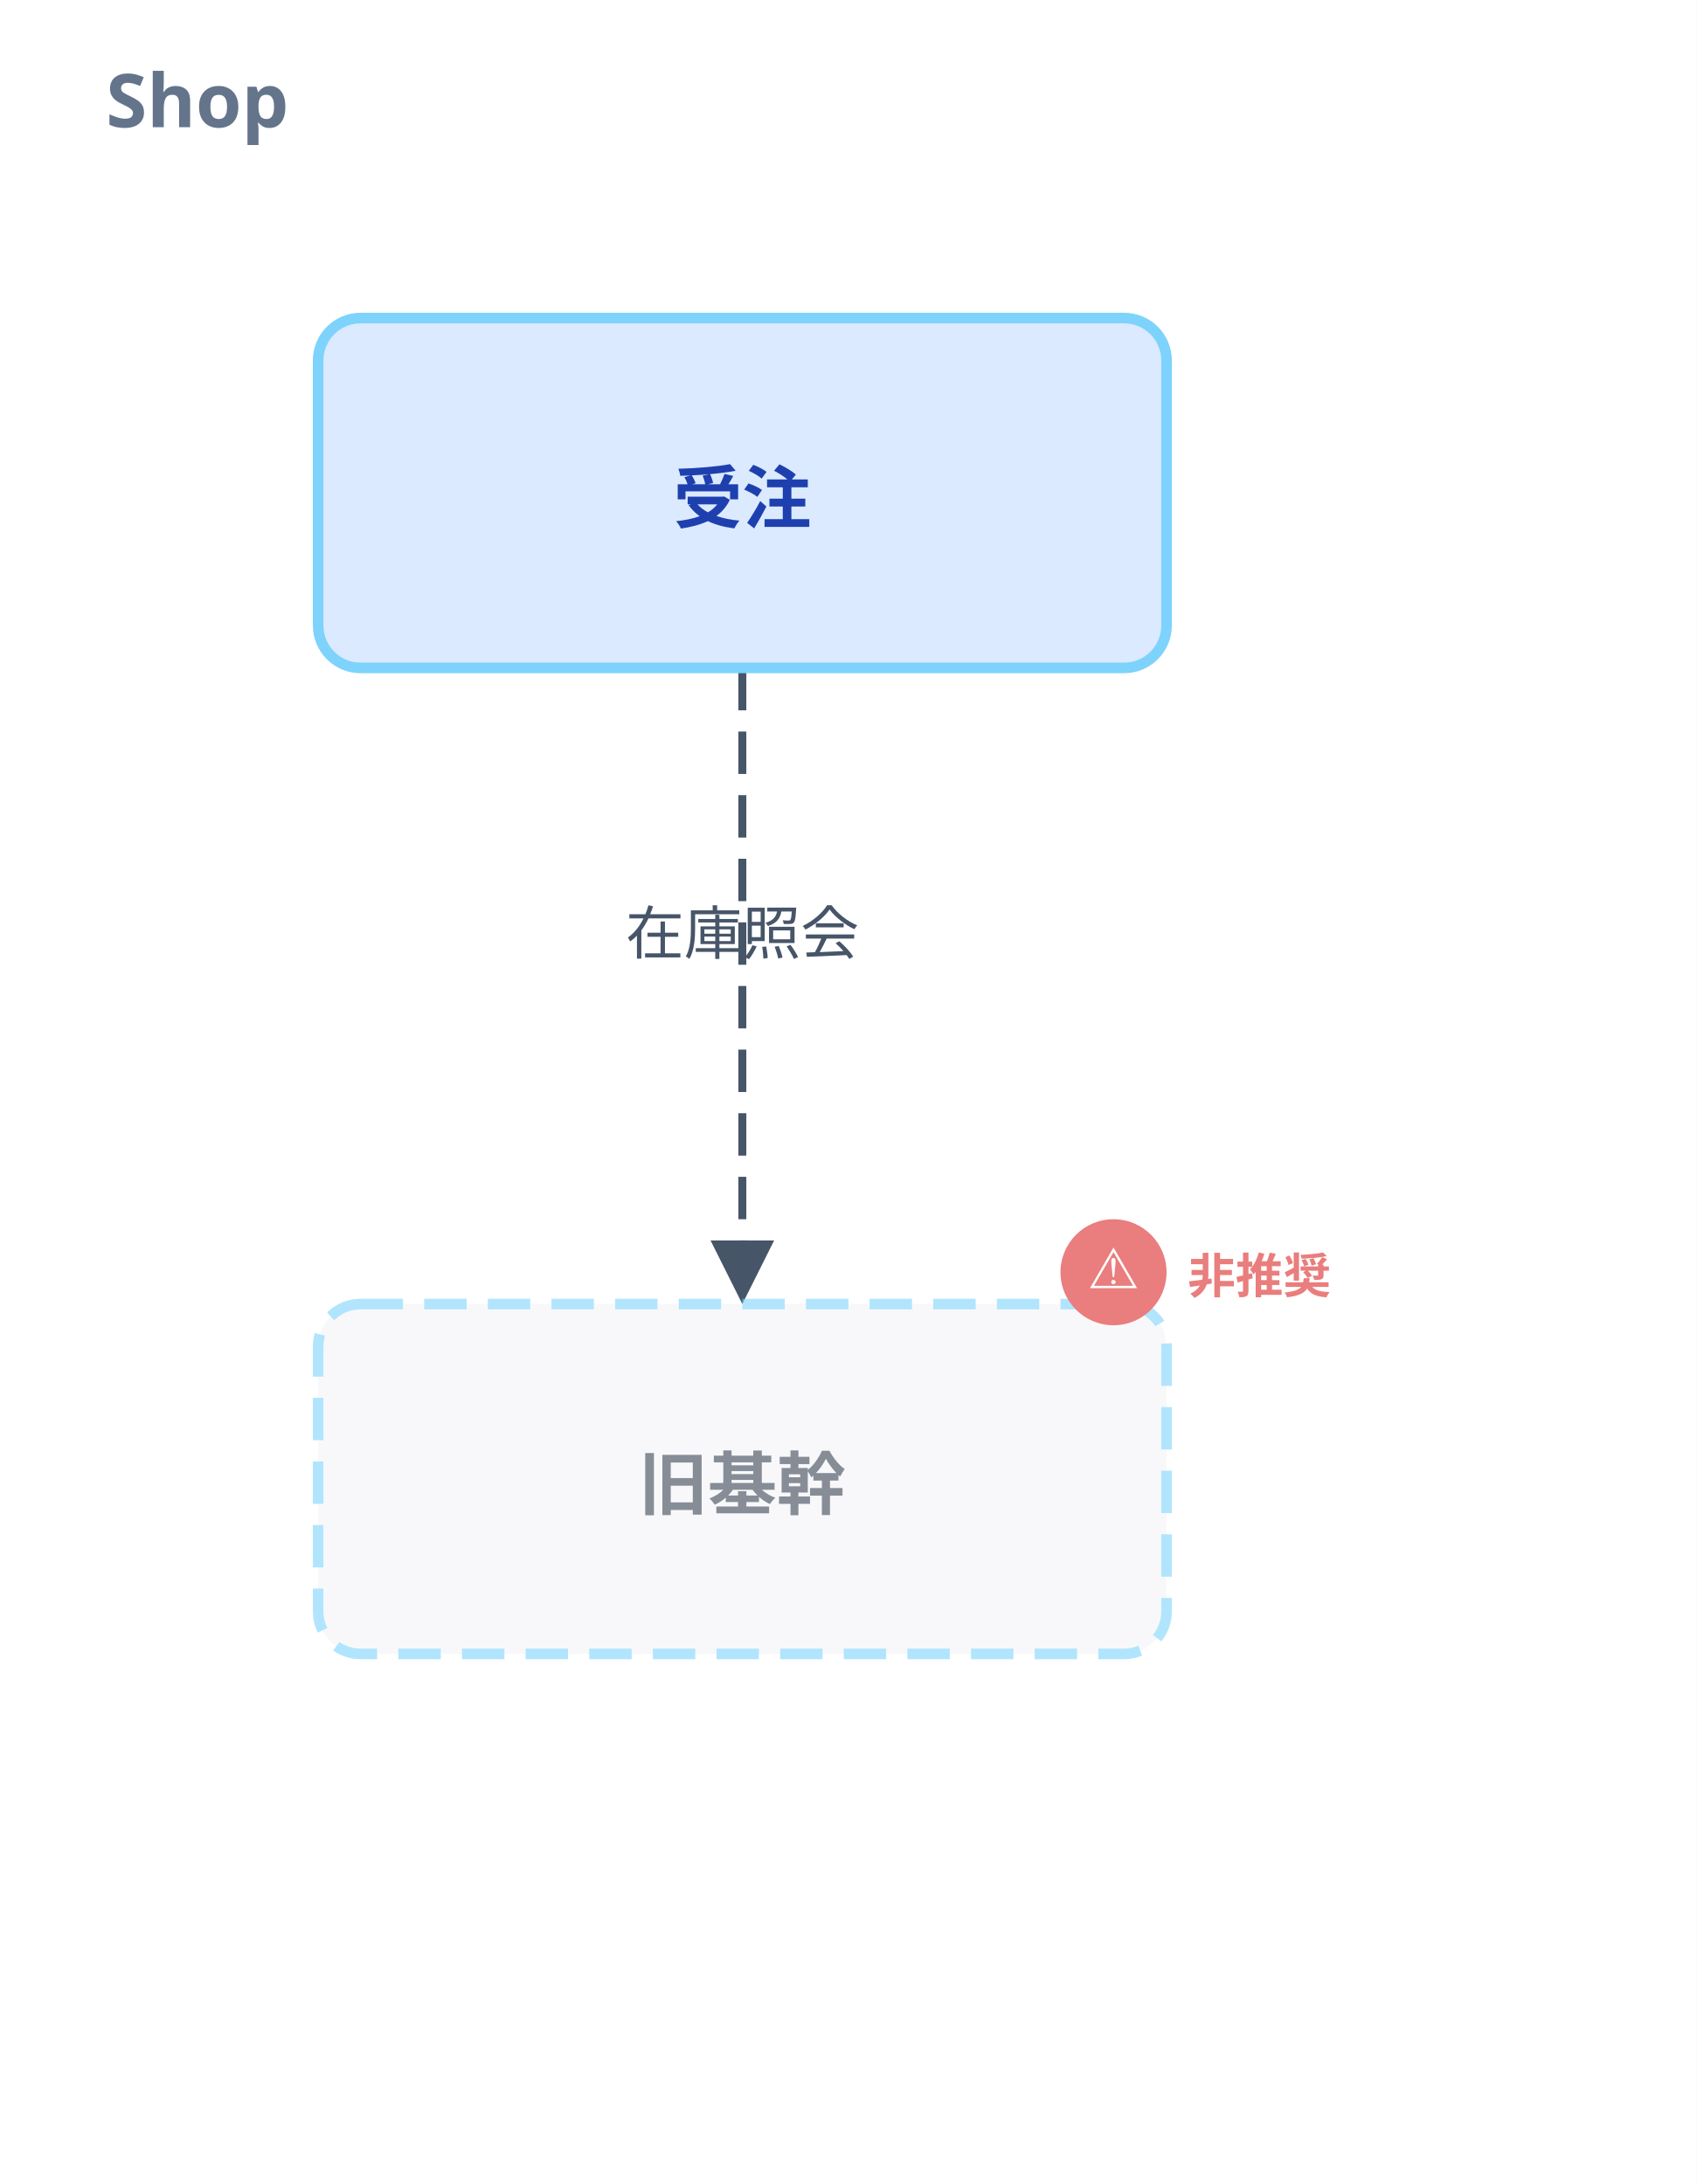
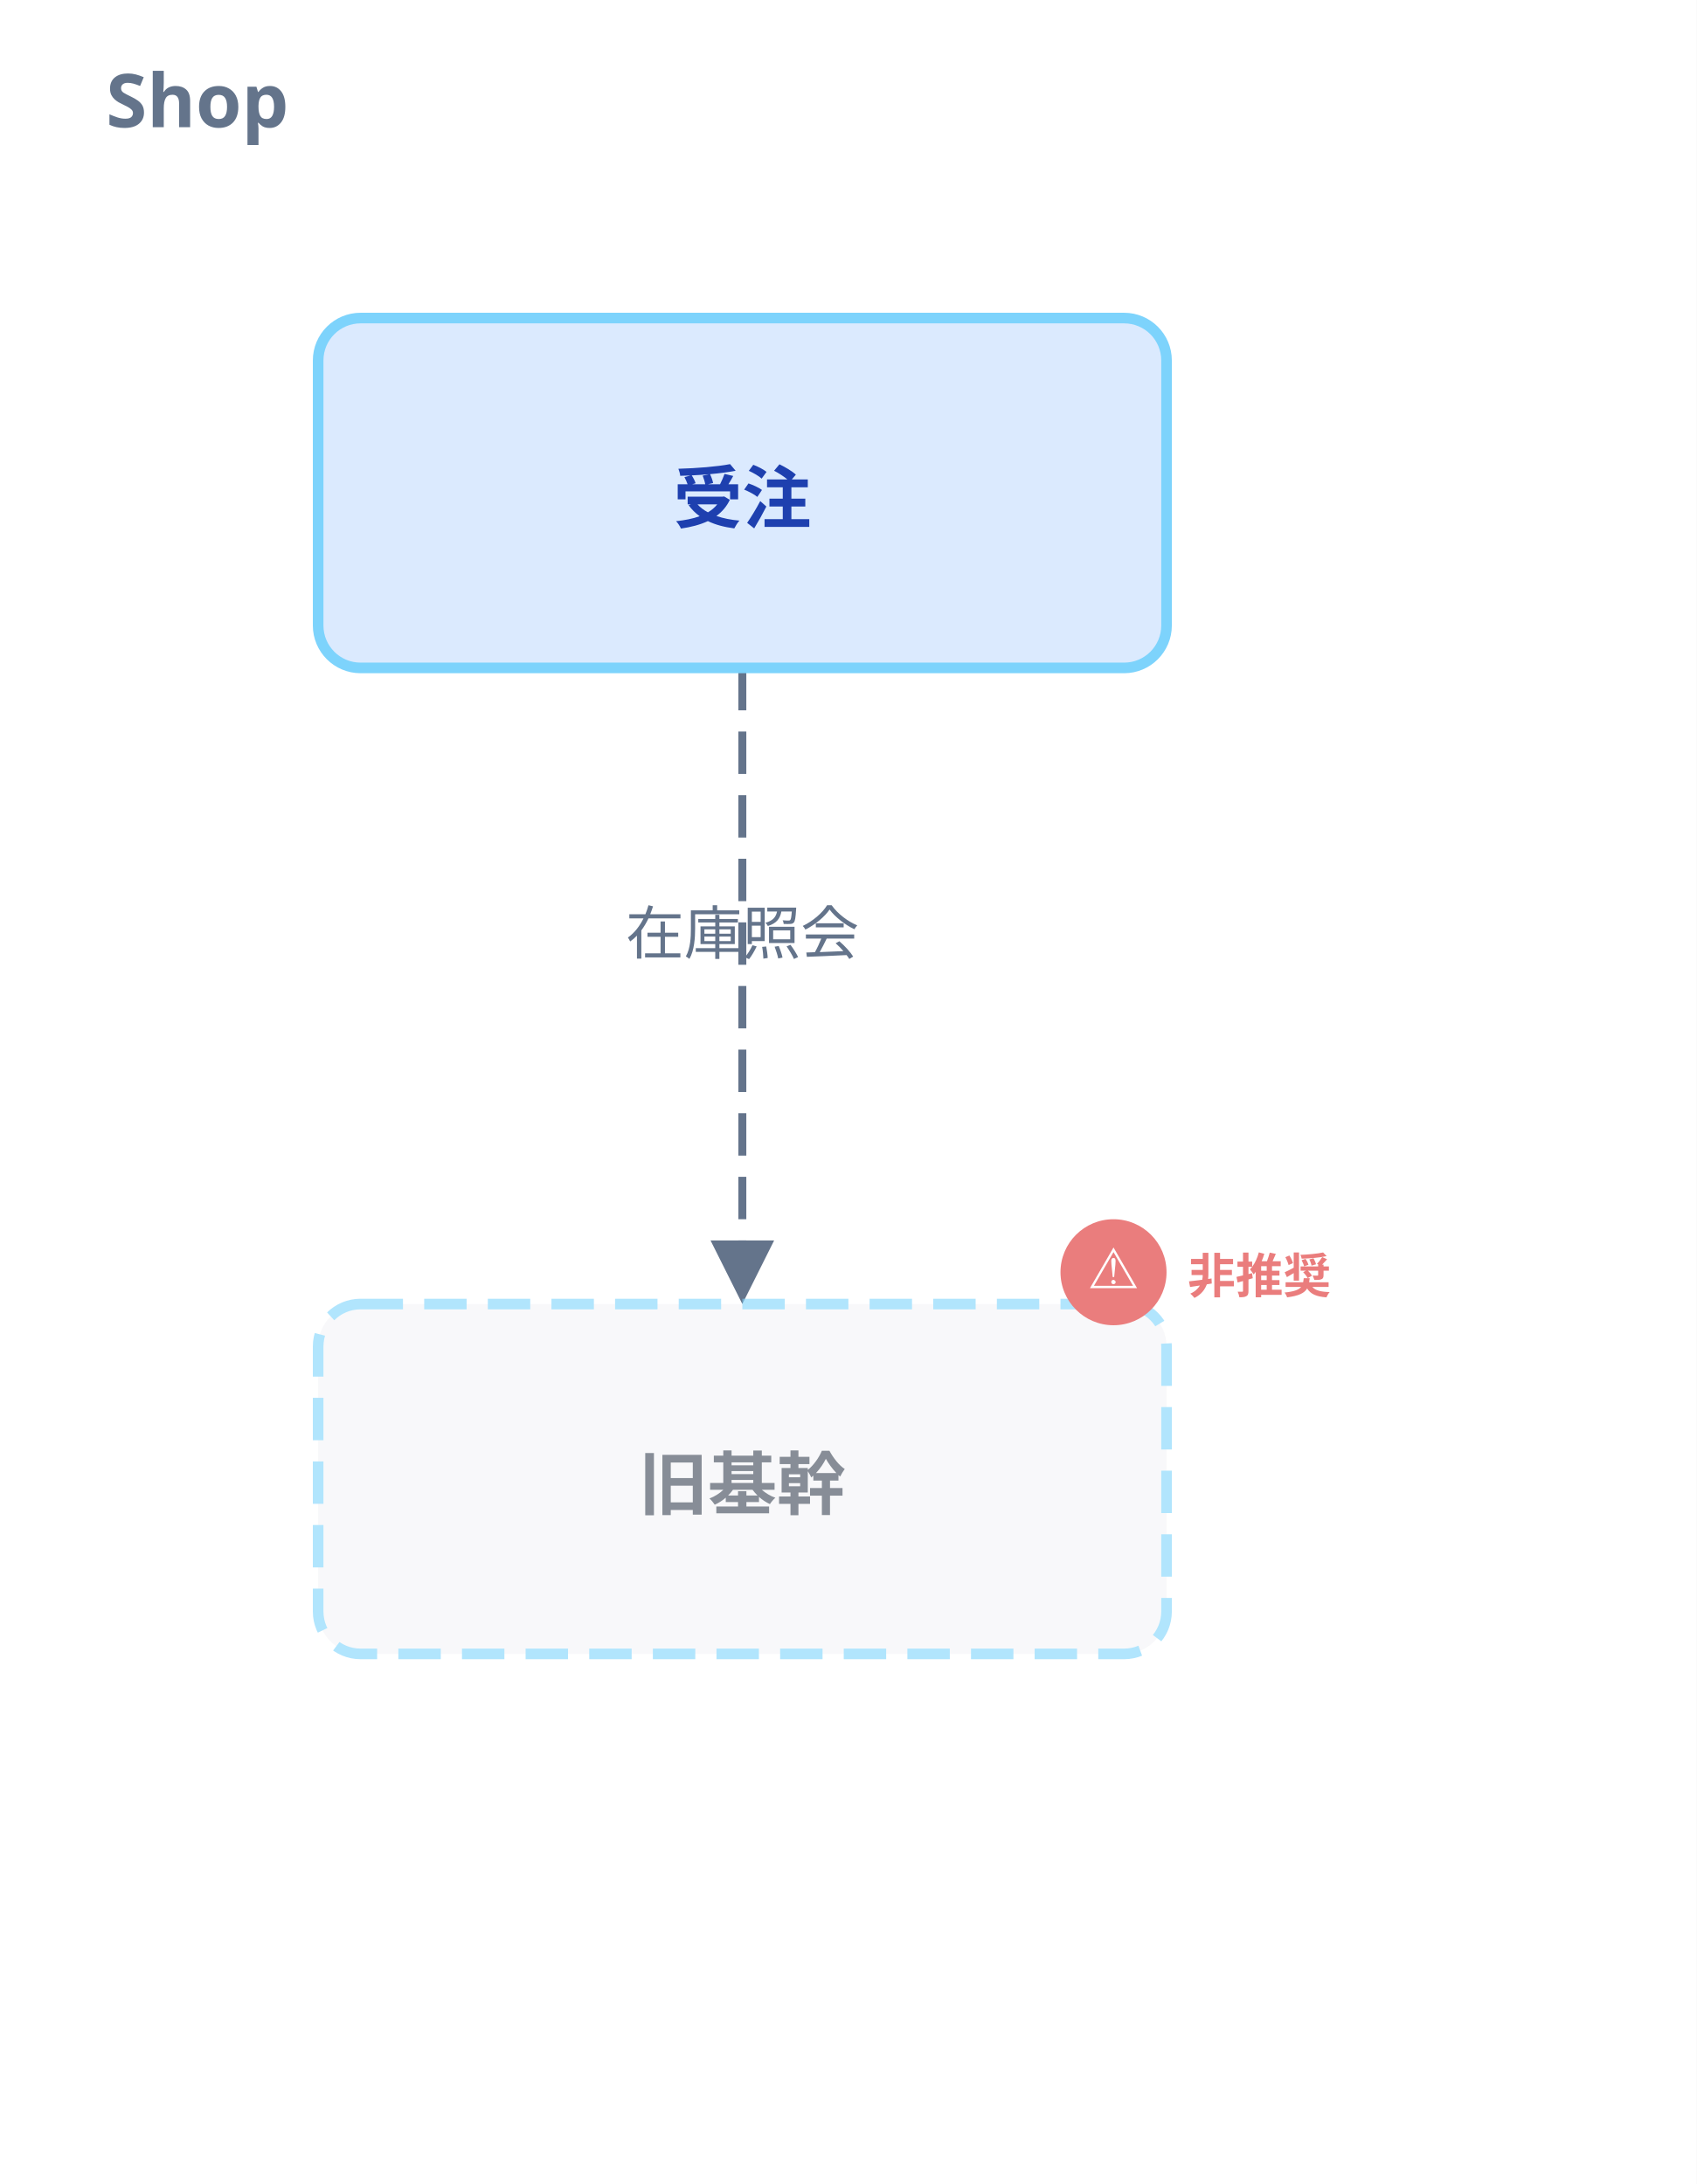
<svg xmlns="http://www.w3.org/2000/svg" viewBox="0 0 320 412" width="320" height="412">
  <defs>
    <marker id="arrow-default" viewBox="0 0 10 10" refX="10" refY="5" markerWidth="8" markerHeight="8" orient="auto-start-reverse">
-       <path d="M 0 0 L 10 5 L 0 10 z" fill="#475569" />
+       <path d="M 0 0 L 10 5 L 0 10 z" fill="#64748B" />
    </marker>
  </defs>
  <rect width="320" height="412" fill="#FFFFFF" rx="0" />
  <text x="20" y="24" fill="#64748B" font-size="14px" font-family="sans-serif" font-weight="bold">Shop</text>
  <g class="edges">
    <g data-edge-from="OrderService" data-edge-to="Legacy" data-edge-kind="async" data-edge-canonical-id="OrderService--&gt;Legacy" data-edge-label="在庫照会" class="krs-edge krs-edge--interactive">
      <line x1="140" y1="126" x2="140" y2="246" stroke="transparent" stroke-width="14" stroke-linecap="butt" class="krs-edge__hitline" />
-       <line x1="140" y1="126" x2="140" y2="246" stroke="#475569" stroke-width="1.5" stroke-dasharray="8 4" marker-end="url(#arrow-default)" />
-       <text x="140" y="180" text-anchor="middle" fill="#475569" font-size="11px" font-family="sans-serif">在庫照会</text>
+       <line x1="140" y1="126" x2="140" y2="246" stroke="#64748B" stroke-width="1.5" stroke-dasharray="8 4" marker-end="url(#arrow-default)" />
+       <text x="140" y="180" text-anchor="middle" fill="#64748B" font-size="11px" font-family="sans-serif">在庫照会</text>
    </g>
  </g>
  <g class="nodes">
    <g data-node-id="OrderService" data-node-kind="service" data-has-children="false" data-has-description="false">
      <rect x="60" y="60" width="160" height="66" rx="8" ry="8" fill="#dbeafe" stroke="#7DD3FC" stroke-width="2" />
      <text x="140" y="93" text-anchor="middle" dominant-baseline="central" fill="#1e40af" font-size="13px" font-weight="bold" font-family="sans-serif">受注</text>
    </g>
    <g data-node-id="Legacy" data-node-kind="service" data-has-children="false" data-has-description="false" opacity="0.6">
      <rect x="60" y="246" width="160" height="66" rx="8" ry="8" fill="#f3f4f6" stroke="#7DD3FC" stroke-width="2" stroke-dasharray="8 4" />
      <text x="140" y="279" text-anchor="middle" dominant-baseline="central" fill="#374151" font-size="13px" font-weight="bold" font-family="sans-serif">旧基幹</text>
      <g data-node-badge="Legacy">
        <circle cx="210" cy="240" r="10" fill="#DC2626" />
        <text x="210" y="240" text-anchor="middle" dominant-baseline="central" fill="white" font-size="10px">⚠</text>
        <text x="224" y="240" dominant-baseline="central" fill="#DC2626" font-size="9px" font-weight="bold" font-family="sans-serif">非推奨</text>
      </g>
    </g>
  </g>
</svg>
